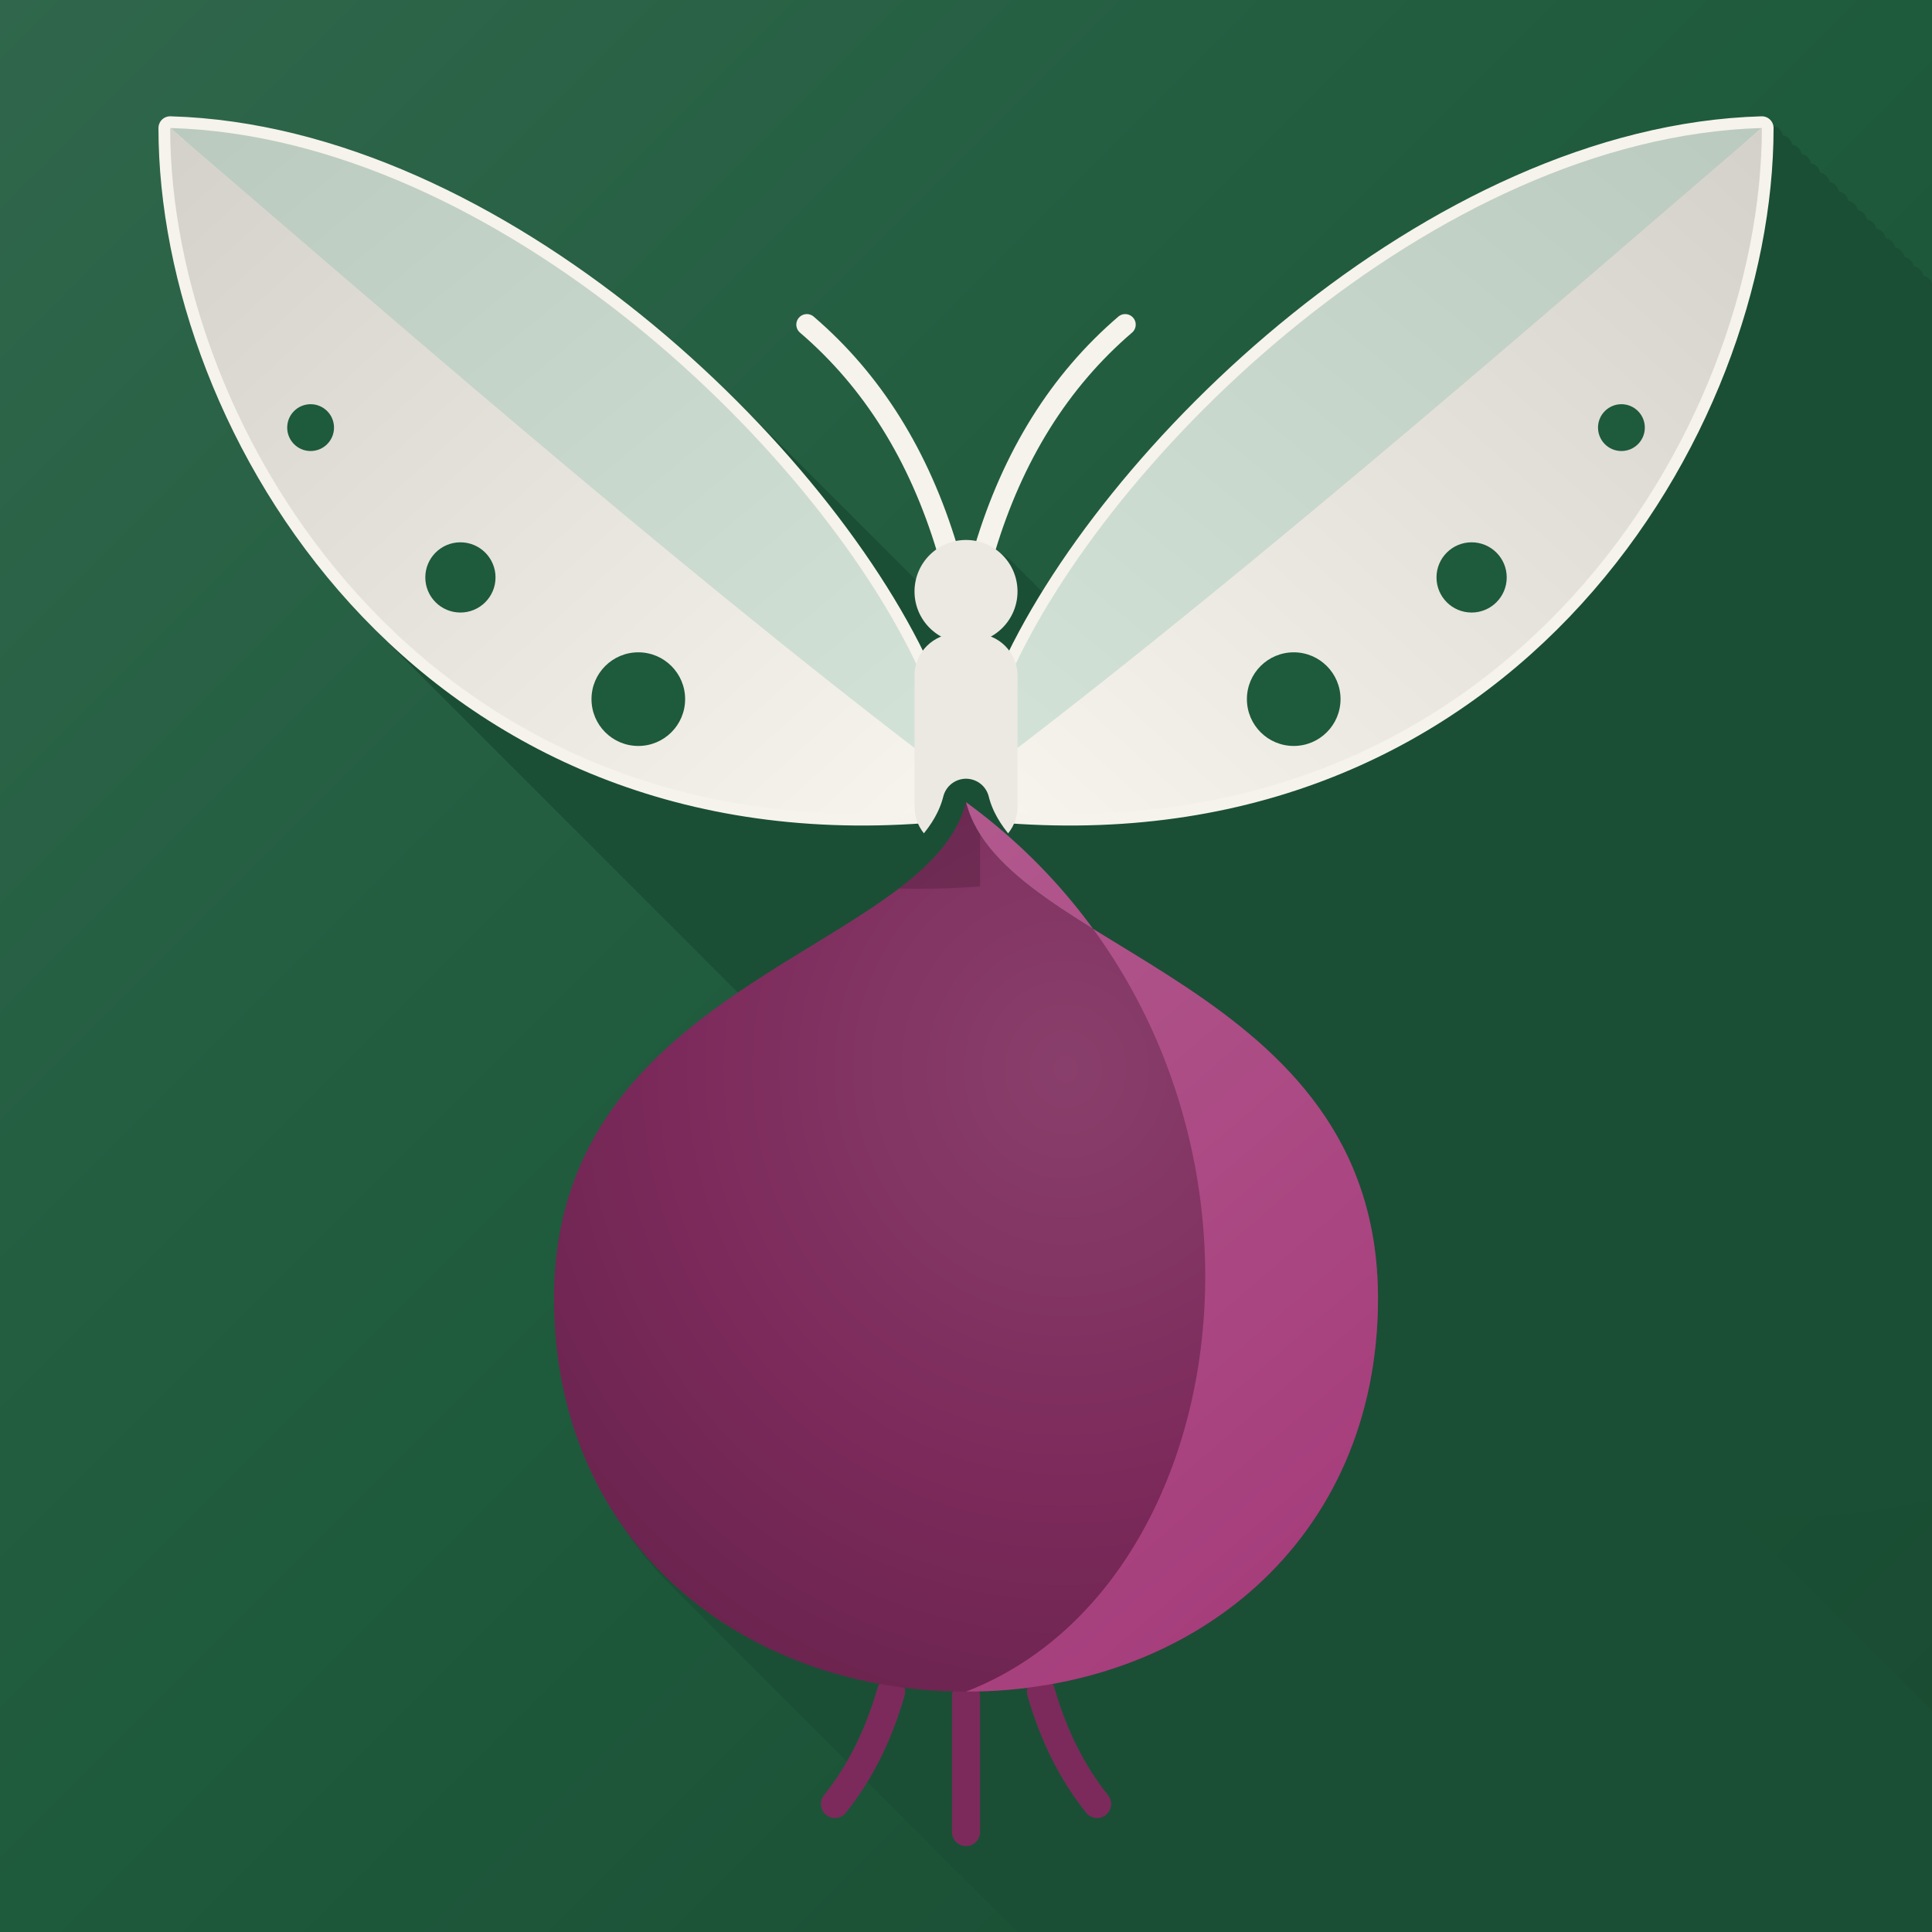
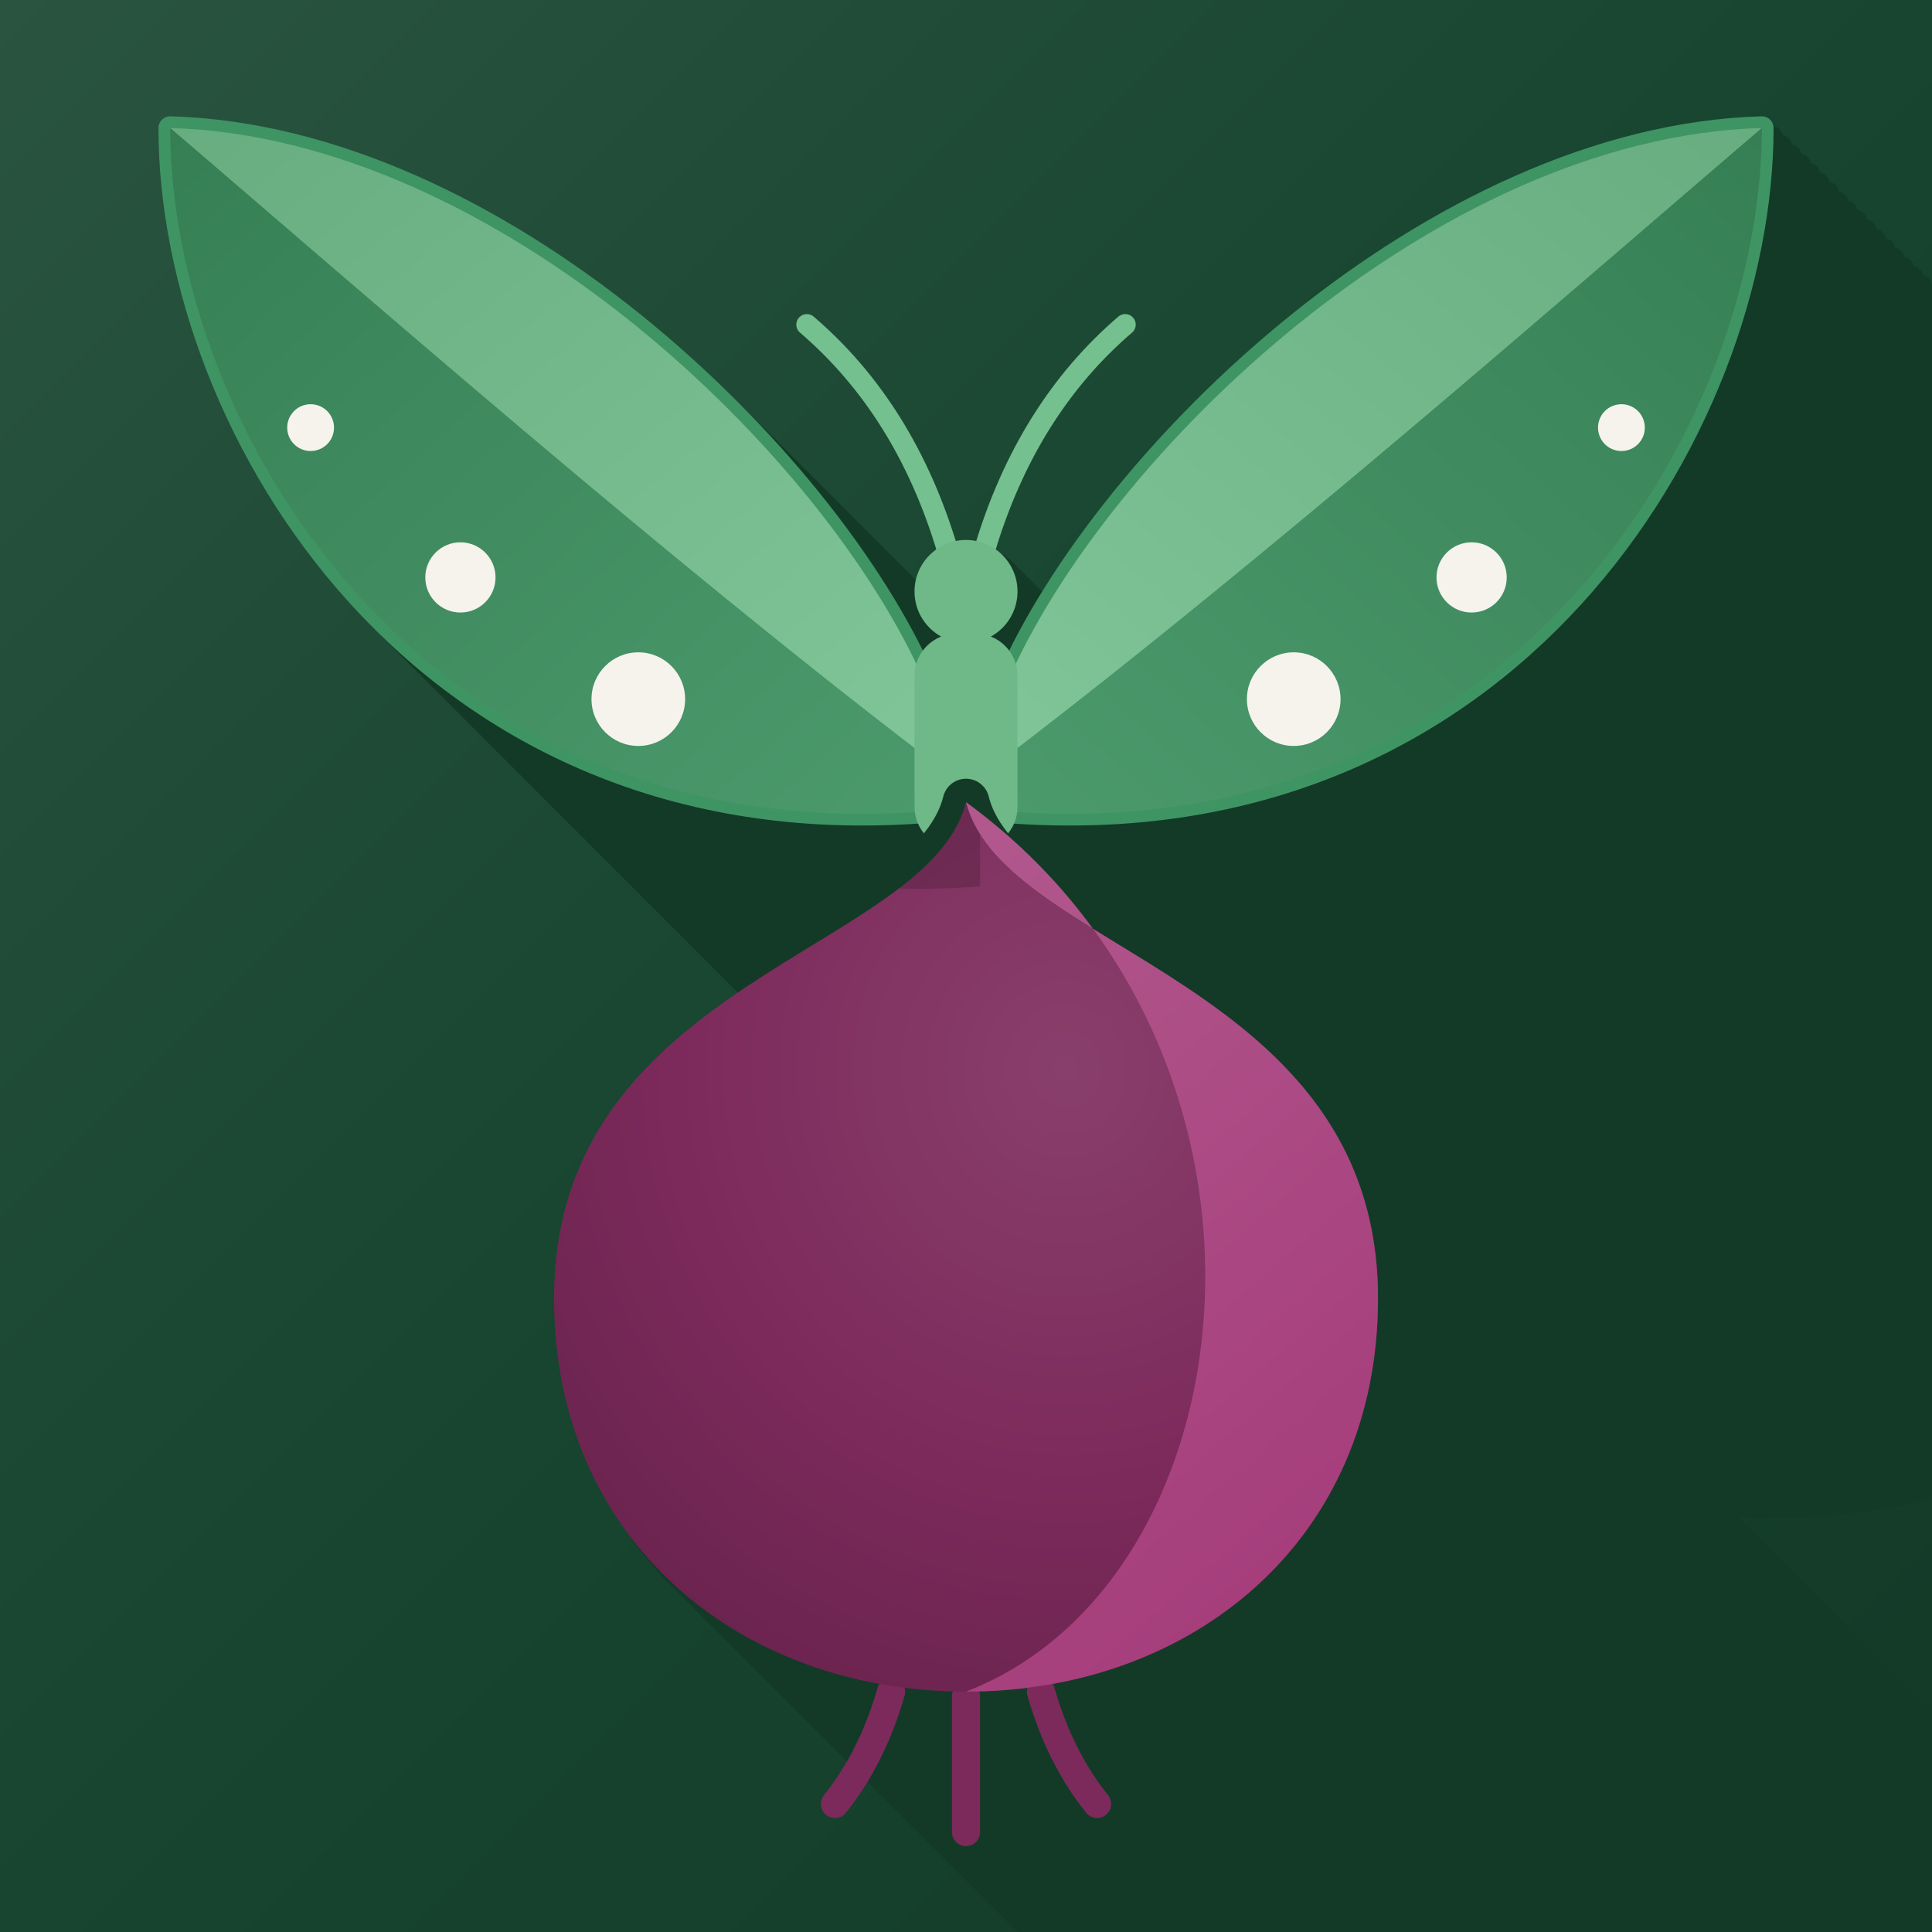
<svg xmlns="http://www.w3.org/2000/svg" viewBox="0 0 512 512" width="512" height="512">
  <defs>
    <linearGradient id="gP" x1="0" y1="0" x2="1" y2="1">
-       <stop offset="0" stop-color="#30674C" />
-       <stop offset="0.5" stop-color="#1E5A3C" />
-       <stop offset="1" stop-color="#194A31" />
+       <stop offset="0" stop-color="#2A5440" />
+       <stop offset="0.5" stop-color="#17452F" />
+       <stop offset="1" stop-color="#133927" />
    </linearGradient>
  </defs>
  <rect width="512" height="512" fill="url(#gP)" />
  <g transform="translate(-61.60 -85.18) scale(1.24064)">
    <defs>
      <linearGradient id="gWd" x1="1" y1="1" x2="0" y2="0">
-         <stop offset="0" stop-color="#F7F4ED" />
-         <stop offset="1" stop-color="#D4D1CB" />
+         <stop offset="0" stop-color="#4B9A6C" />
+         <stop offset="1" stop-color="#367F55" />
      </linearGradient>
      <linearGradient id="gWl" x1="1" y1="1" x2="0" y2="0">
-         <stop offset="0" stop-color="#D3E2D7" />
-         <stop offset="1" stop-color="#BACABE" />
+         <stop offset="0" stop-color="#7FC597" />
+         <stop offset="1" stop-color="#68AD80" />
      </linearGradient>
      <radialGradient id="gB" cx="0.62" cy="0.30" r="0.85">
        <stop offset="0" stop-color="#893F6B" />
        <stop offset="0.55" stop-color="#7C2A5B" />
        <stop offset="1" stop-color="#66224B" />
      </radialGradient>
      <linearGradient id="gBl" x1="0" y1="0" x2="0.4" y2="1">
        <stop offset="0" stop-color="#B2598E" />
        <stop offset="1" stop-color="#A63E7C" />
      </linearGradient>
      <radialGradient id="gS" cx="0.5" cy="0" r="0.6">
        <stop offset="0" stop-color="#000" stop-opacity="0.22" />
        <stop offset="1" stop-color="#000" stop-opacity="0" />
      </radialGradient>
      <radialGradient id="gH" cx="0.68" cy="0.28" r="0.35">
        <stop offset="0" stop-color="#FFF" stop-opacity="0.16" />
        <stop offset="1" stop-color="#FFF" stop-opacity="0" />
      </radialGradient>
      <clipPath id="cB">
        <path d="M 256 240 C 264 272, 344 278, 344 346 C 344 398, 304 430, 256 430 C 208 430, 168 398, 168 346 C 168 278, 248 272, 256 240 Z" />
      </clipPath>
      <g id="silW">
        <path d="M 247 214 C 226 166, 156 98, 86 96 C 86 160, 140 250, 247 242 Z" stroke-width="5" stroke-linejoin="round" />
        <g transform="translate(512 0) scale(-1 1)">
          <path d="M 247 214 C 226 166, 156 98, 86 96 C 86 160, 140 250, 247 242 Z" stroke-width="5" stroke-linejoin="round" />
        </g>
      </g>
      <g id="sil">
        <use href="#silW" />
        <rect x="245" y="204" width="22" height="46" rx="9" />
        <path d="M 256 240 C 264 272, 344 278, 344 346 C 344 398, 304 430, 256 430 C 208 430, 168 398, 168 346 C 168 278, 248 272, 256 240 Z" />
        <circle cx="256" cy="195" r="11" />
      </g>
      <mask id="mW" maskUnits="userSpaceOnUse" x="0" y="0" width="512" height="512">
        <rect width="512" height="512" fill="#fff" />
        <path d="M 256 240 C 264 272, 344 278, 344 346 C 344 398, 304 430, 256 430 C 208 430, 168 398, 168 346 C 168 278, 248 272, 256 240 Z" fill="#000" stroke="#000" stroke-width="10" stroke-linejoin="round" />
      </mask>
    </defs>
-     <g fill="#1A4F35" stroke="#1A4F35">
+     <g fill="#133A27" stroke="#133A27">
      <use href="#sil" transform="translate(2 2)" />
      <use href="#sil" transform="translate(4 4)" />
      <use href="#sil" transform="translate(6 6)" />
      <use href="#sil" transform="translate(8 8)" />
      <use href="#sil" transform="translate(10 10)" />
      <use href="#sil" transform="translate(12 12)" />
      <use href="#sil" transform="translate(14 14)" />
      <use href="#sil" transform="translate(16 16)" />
      <use href="#sil" transform="translate(18 18)" />
      <use href="#sil" transform="translate(20 20)" />
      <use href="#sil" transform="translate(22 22)" />
      <use href="#sil" transform="translate(24 24)" />
      <use href="#sil" transform="translate(26 26)" />
      <use href="#sil" transform="translate(28 28)" />
      <use href="#sil" transform="translate(30 30)" />
      <use href="#sil" transform="translate(32 32)" />
      <use href="#sil" transform="translate(34 34)" />
      <use href="#sil" transform="translate(36 36)" />
      <use href="#sil" transform="translate(38 38)" />
      <use href="#sil" transform="translate(40 40)" />
      <use href="#sil" transform="translate(42 42)" />
      <use href="#sil" transform="translate(44 44)" />
      <use href="#sil" transform="translate(46 46)" />
      <use href="#sil" transform="translate(48 48)" />
      <use href="#sil" transform="translate(50 50)" />
      <use href="#sil" transform="translate(52 52)" />
      <use href="#sil" transform="translate(54 54)" />
      <use href="#sil" transform="translate(56 56)" />
      <use href="#sil" transform="translate(58 58)" />
      <use href="#sil" transform="translate(60 60)" />
      <use href="#sil" transform="translate(62 62)" />
      <use href="#sil" transform="translate(64 64)" />
      <use href="#sil" transform="translate(66 66)" />
      <use href="#sil" transform="translate(68 68)" />
      <use href="#sil" transform="translate(70 70)" />
      <use href="#sil" transform="translate(72 72)" />
      <use href="#sil" transform="translate(74 74)" />
      <use href="#sil" transform="translate(76 76)" />
      <use href="#sil" transform="translate(78 78)" />
      <use href="#sil" transform="translate(80 80)" />
      <use href="#sil" transform="translate(82 82)" />
      <use href="#sil" transform="translate(84 84)" />
      <use href="#sil" transform="translate(86 86)" />
      <use href="#sil" transform="translate(88 88)" />
      <use href="#sil" transform="translate(90 90)" />
      <use href="#sil" transform="translate(92 92)" />
      <use href="#sil" transform="translate(94 94)" />
      <use href="#sil" transform="translate(96 96)" />
      <use href="#sil" transform="translate(98 98)" />
      <use href="#sil" transform="translate(100 100)" />
      <use href="#sil" transform="translate(102 102)" />
      <use href="#sil" transform="translate(104 104)" />
      <use href="#sil" transform="translate(106 106)" />
      <use href="#sil" transform="translate(108 108)" />
      <use href="#sil" transform="translate(110 110)" />
      <use href="#sil" transform="translate(112 112)" />
      <use href="#sil" transform="translate(114 114)" />
      <use href="#sil" transform="translate(116 116)" />
      <use href="#sil" transform="translate(118 118)" />
      <use href="#sil" transform="translate(120 120)" />
      <use href="#sil" transform="translate(122 122)" />
      <use href="#sil" transform="translate(124 124)" />
      <use href="#sil" transform="translate(126 126)" />
      <use href="#sil" transform="translate(128 128)" />
      <use href="#sil" transform="translate(130 130)" />
      <use href="#sil" transform="translate(132 132)" />
      <use href="#sil" transform="translate(134 134)" />
      <use href="#sil" transform="translate(136 136)" />
      <use href="#sil" transform="translate(138 138)" />
      <use href="#sil" transform="translate(140 140)" />
      <use href="#sil" transform="translate(142 142)" />
      <use href="#sil" transform="translate(144 144)" />
      <use href="#sil" transform="translate(146 146)" />
      <use href="#sil" transform="translate(148 148)" />
    </g>
    <g mask="url(#mW)">
-       <path d="M 247 214 C 226 166, 156 98, 86 96 C 86 160, 140 250, 247 242 Z" fill="url(#gWd)" stroke="#F6F3EC" stroke-width="5" stroke-linejoin="round" />
+       <path d="M 247 214 C 226 166, 156 98, 86 96 C 86 160, 140 250, 247 242 Z" fill="url(#gWd)" stroke="#3F9463" stroke-width="5" stroke-linejoin="round" />
      <path d="M 247 214 C 226 166, 156 98, 86 96 C 128 132, 192 188, 247 230 Z" fill="url(#gWl)" />
      <path d="M 86 96 C 86 160, 140 250, 247 242 L 247 230 C 192 188, 128 132, 86 96 Z" fill="url(#gWd)" />
-       <circle cx="186" cy="218" r="10" fill="#1E5A3C" />
-       <circle cx="148" cy="192" r="7.5" fill="#1E5A3C" />
-       <circle cx="116" cy="160" r="5" fill="#1E5A3C" />
-       <path d="M 252 186 C 246 166, 236 150, 222 138" stroke="#F6F3EC" stroke-width="4.5" stroke-linecap="round" fill="none" />
+       <circle cx="186" cy="218" r="10" fill="#F6F3EC" />
+       <circle cx="148" cy="192" r="7.5" fill="#F6F3EC" />
+       <circle cx="116" cy="160" r="5" fill="#F6F3EC" />
+       <path d="M 252 186 C 246 166, 236 150, 222 138" stroke="#74C08E" stroke-width="4.5" stroke-linecap="round" fill="none" />
      <g transform="translate(512 0) scale(-1 1)">
-         <path d="M 247 214 C 226 166, 156 98, 86 96 C 86 160, 140 250, 247 242 Z" fill="url(#gWd)" stroke="#F6F3EC" stroke-width="5" stroke-linejoin="round" />
+         <path d="M 247 214 C 226 166, 156 98, 86 96 C 86 160, 140 250, 247 242 Z" fill="url(#gWd)" stroke="#3F9463" stroke-width="5" stroke-linejoin="round" />
        <path d="M 247 214 C 226 166, 156 98, 86 96 C 128 132, 192 188, 247 230 Z" fill="url(#gWl)" />
        <path d="M 86 96 C 86 160, 140 250, 247 242 L 247 230 C 192 188, 128 132, 86 96 Z" fill="url(#gWd)" />
-         <circle cx="186" cy="218" r="10" fill="#1E5A3C" />
-         <circle cx="148" cy="192" r="7.5" fill="#1E5A3C" />
-         <circle cx="116" cy="160" r="5" fill="#1E5A3C" />
-         <path d="M 252 186 C 246 166, 236 150, 222 138" stroke="#F6F3EC" stroke-width="4.5" stroke-linecap="round" fill="none" />
+         <circle cx="186" cy="218" r="10" fill="#F6F3EC" />
+         <circle cx="148" cy="192" r="7.5" fill="#F6F3EC" />
+         <circle cx="116" cy="160" r="5" fill="#F6F3EC" />
+         <path d="M 252 186 C 246 166, 236 150, 222 138" stroke="#74C08E" stroke-width="4.5" stroke-linecap="round" fill="none" />
      </g>
-       <rect fill="#ECE9E3" x="245" y="204" width="22" height="46" rx="9" />
+       <rect fill="#6FB888" x="245" y="204" width="22" height="46" rx="9" />
    </g>
    <path d="M 240 430 Q 236 444, 228 454 M 256 431 L 256 460 M 272 430 Q 276 444, 284 454" stroke="#7C2A5B" stroke-width="6" stroke-linecap="round" fill="none" />
    <path d="M 256 240 C 264 272, 344 278, 344 346 C 344 398, 304 430, 256 430 C 208 430, 168 398, 168 346 C 168 278, 248 272, 256 240 Z" fill="url(#gB)" />
    <path d="M 256 240 C 264 272, 344 278, 344 346 C 344 398, 304 430, 256 430 C 318 406, 330 294, 256 240 Z" fill="url(#gBl)" />
    <g clip-path="url(#cB)">
      <use href="#silW" transform="translate(12 16)" fill="#000" fill-opacity="0.16" />
    </g>
-     <circle cx="256" cy="195" r="11" fill="#ECE9E3" />
+     <circle cx="256" cy="195" r="11" fill="#6FB888" />
  </g>
</svg>
